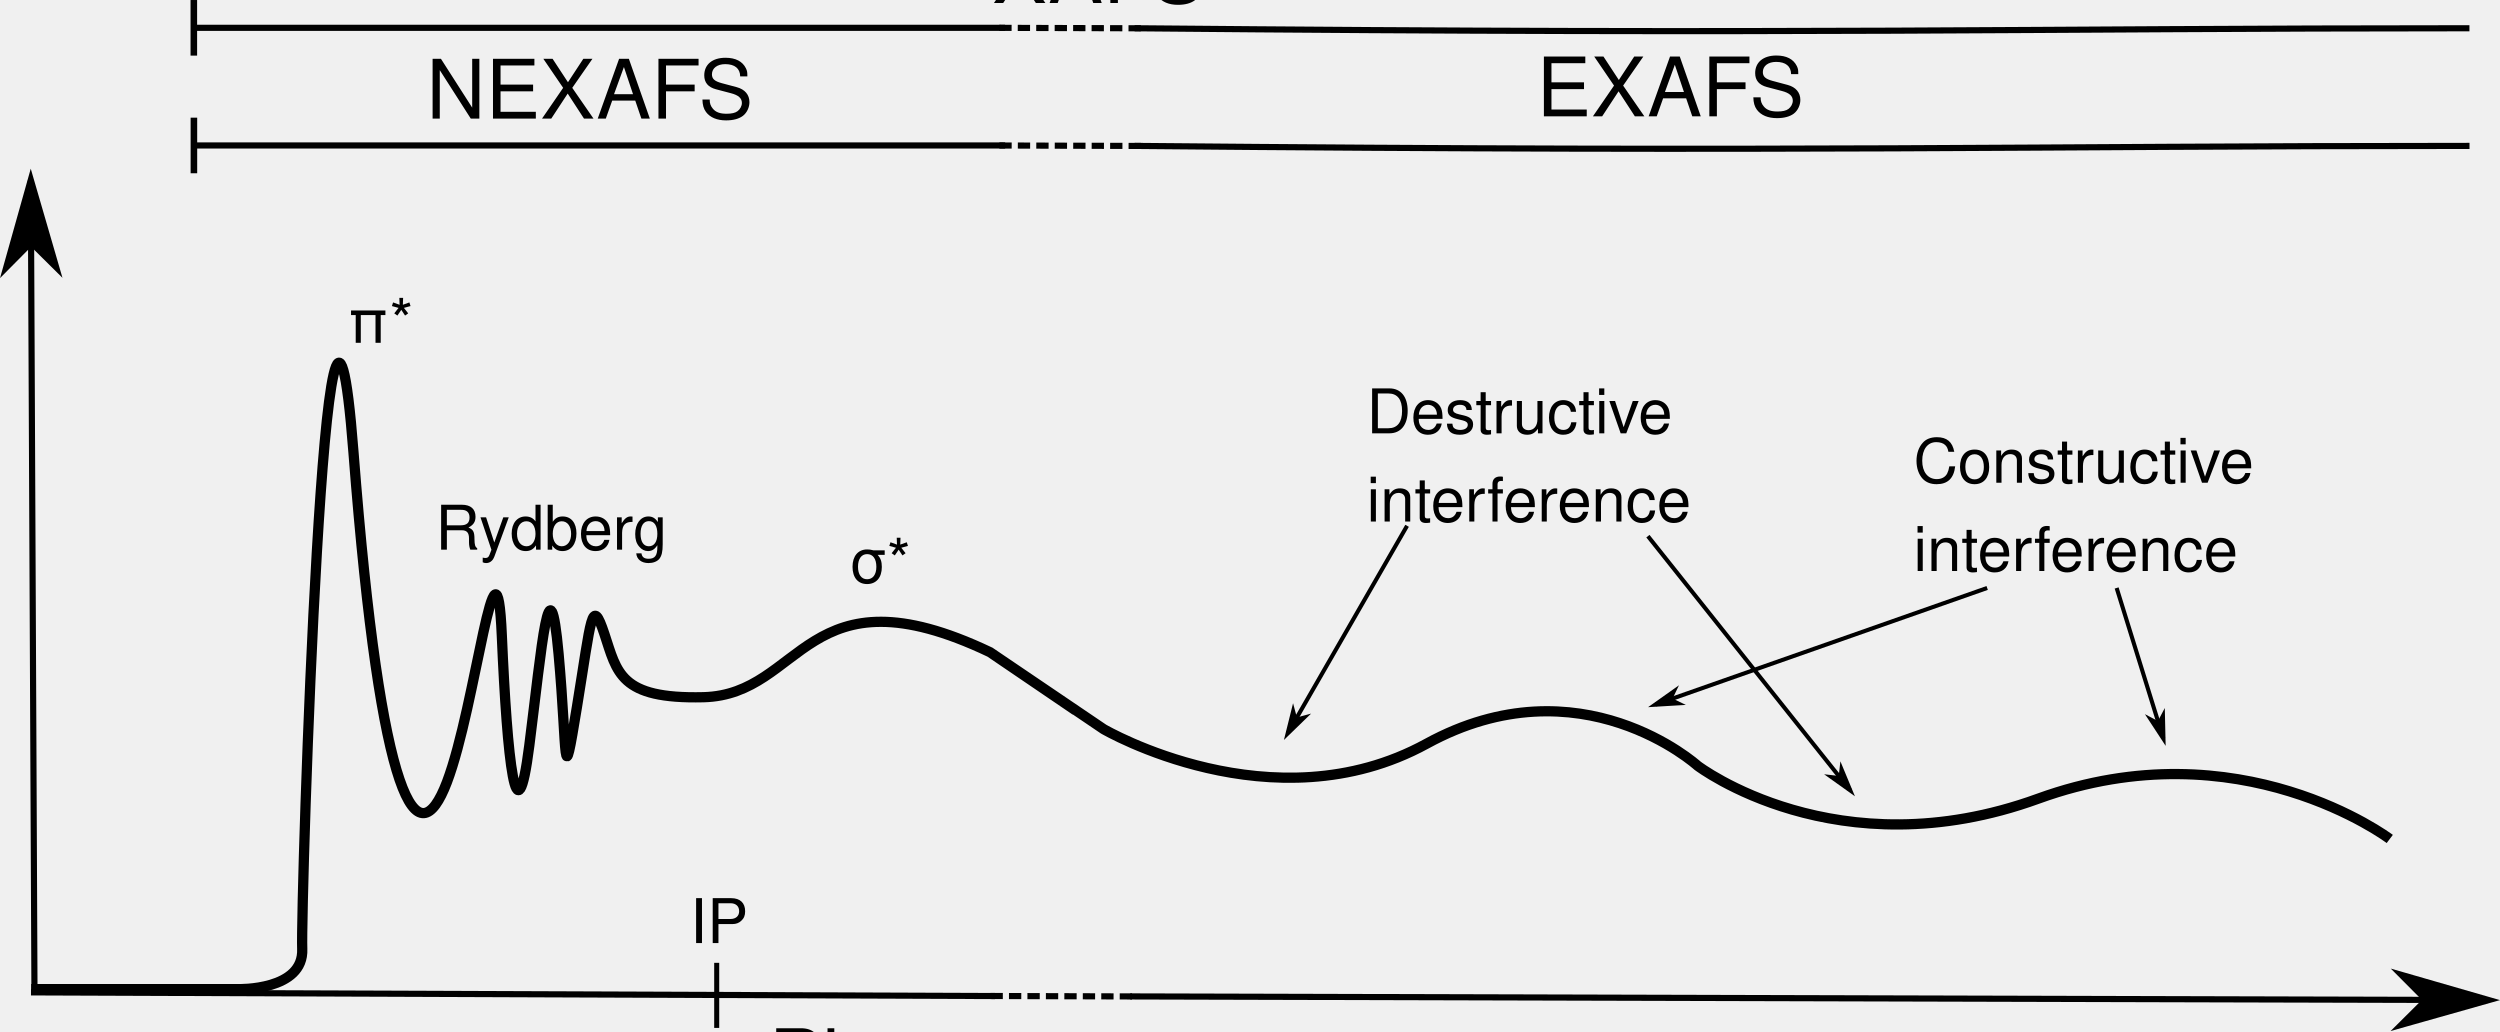
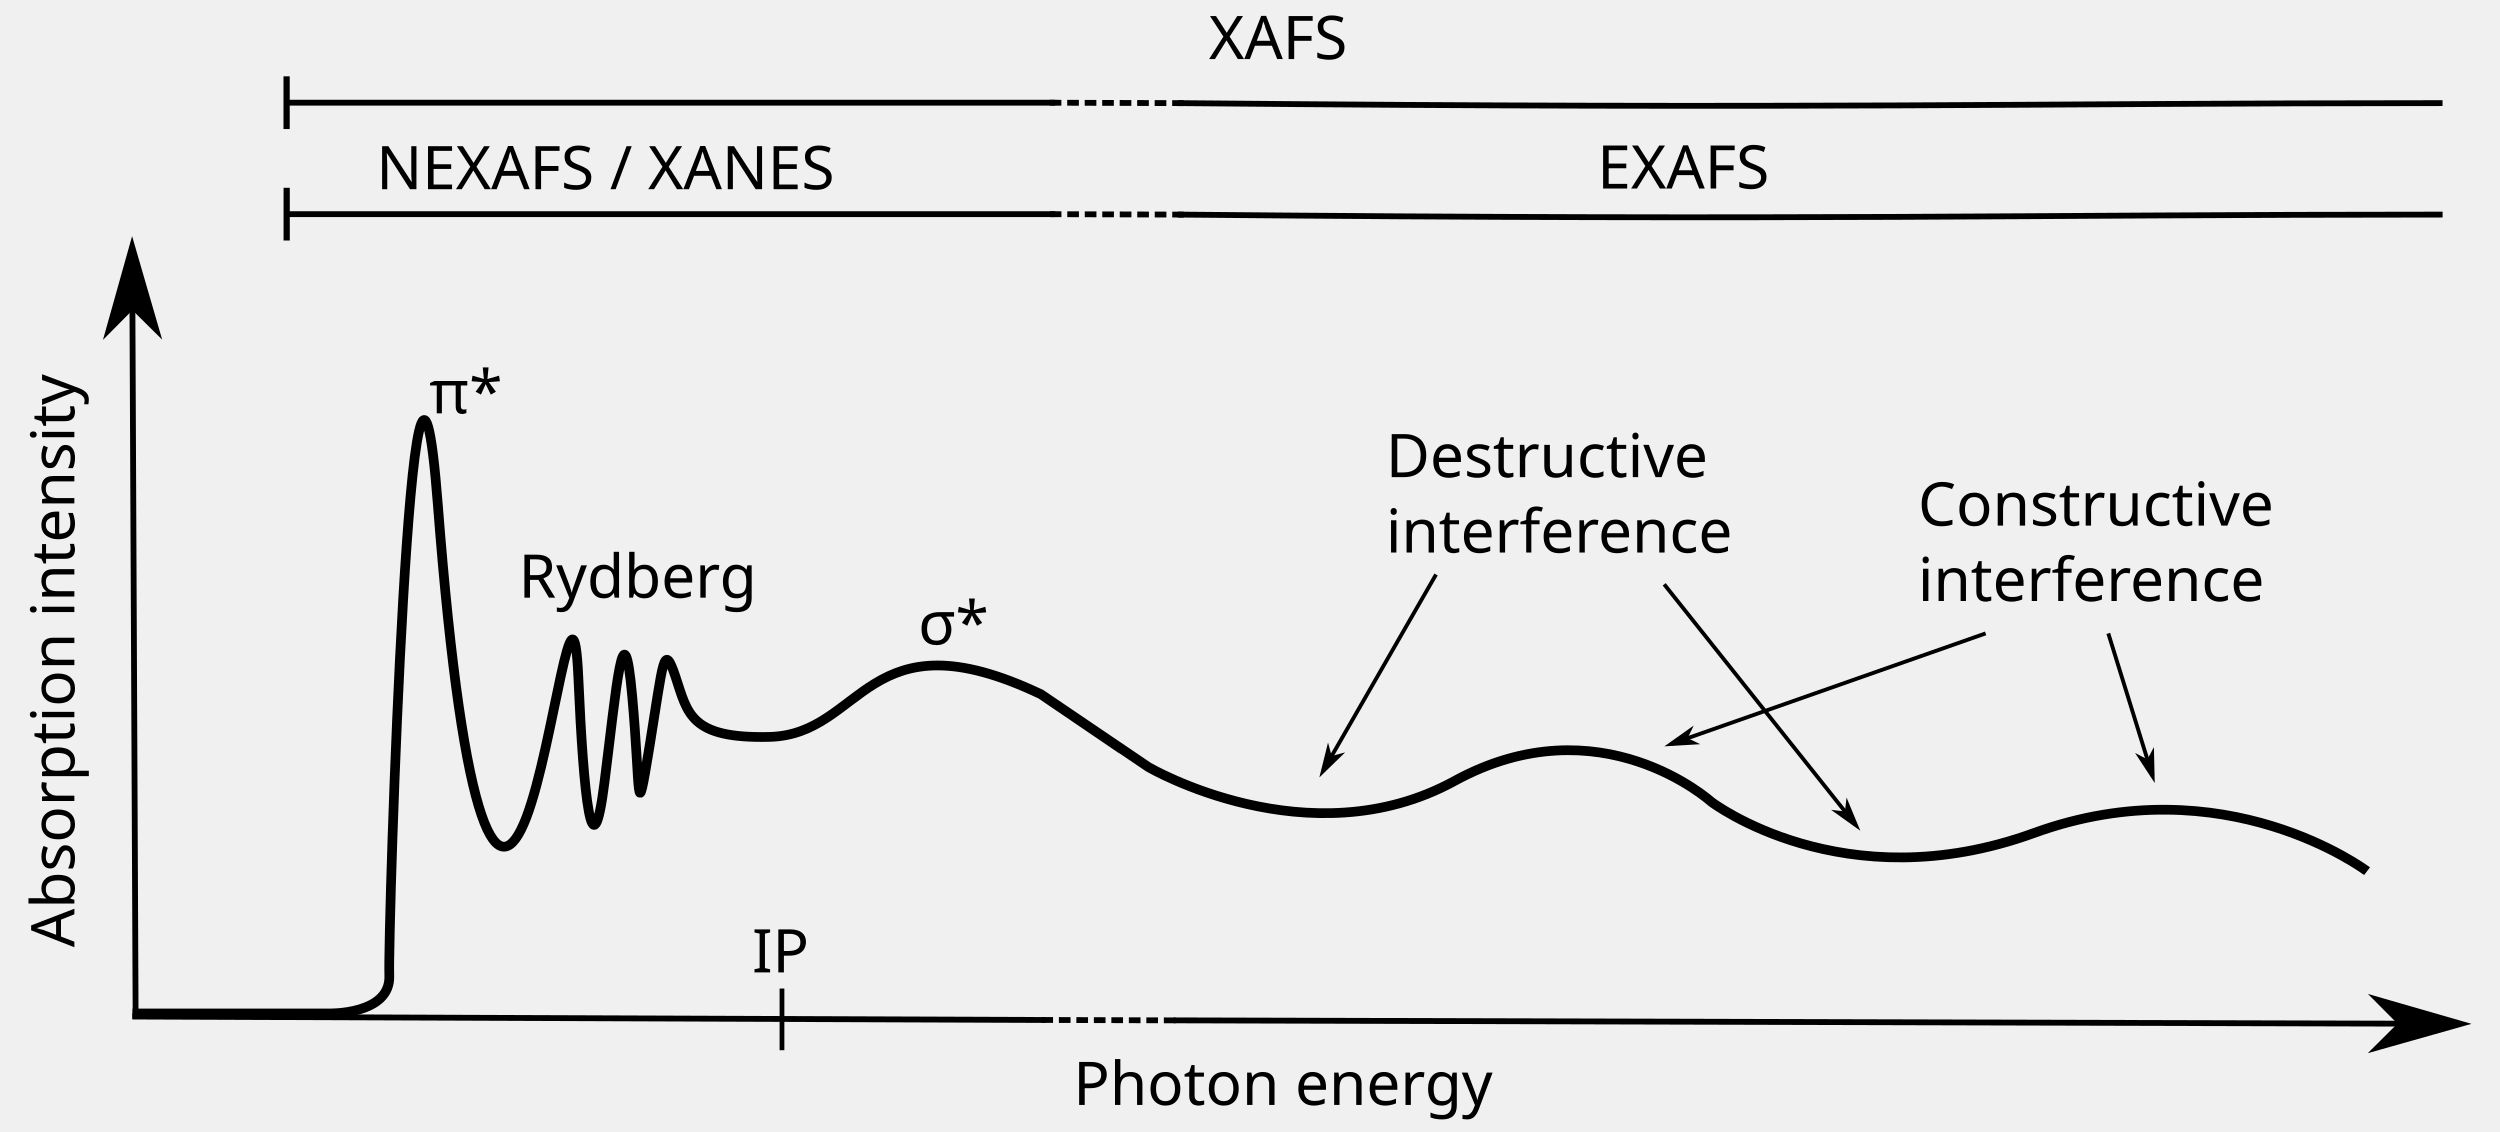
- <svg xmlns="http://www.w3.org/2000/svg" width="300" height="123.727" id="svg2" version="1.1">
-   <defs id="defs4">
-     <marker orient="auto" refY="0" refX="0" id="Arrow1Mend" style="overflow:visible">
-       <path id="path4015" d="M 0,0 5,-5 -12.5,0 5,5 Z" style="fill-rule:evenodd;stroke:#000000;stroke-width:1pt" transform="matrix(-0.4,0,0,-0.4,-4,0)" />
-     </marker>
-     <marker orient="auto" refY="0" refX="0" id="StopM" style="overflow:visible">
-       <path id="path4178" d="M 0,5.65 V -5.65" style="fill:none;stroke:#000000;stroke-width:1pt" transform="scale(0.4)" />
+ <svg xmlns="http://www.w3.org/2000/svg" width="175.342mm" height="79.375mm" viewBox="0 0 175.342 79.375" version="1.1" id="svg5">
+   <defs id="defs2">
+     <marker orient="auto" refY="0" refX="0" id="Arrow1Lend" style="overflow:visible">
+       <path id="path4009" d="M 0,0 5,-5 -12.5,0 5,5 Z" style="fill-rule:evenodd;stroke:#000000;stroke-width:1pt" transform="matrix(-0.8,0,0,-0.8,-10,0)" />
    </marker>
    <marker orient="auto" refY="0" refX="0" id="StopL" style="overflow:visible">
      <path id="path4175" d="M 0,5.65 V -5.65" style="fill:none;stroke:#000000;stroke-width:1pt" transform="scale(0.8)" />
    </marker>
-     <marker orient="auto" refY="0" refX="0" id="DotS" style="overflow:visible">
-       <path id="path4073" d="m -2.5,-1 c 0,2.76 -2.24,5 -5,5 -2.76,0 -5,-2.24 -5,-5 0,-2.76 2.24,-5 5,-5 2.76,0 5,2.24 5,5 z" style="fill-rule:evenodd;stroke:#000000;stroke-width:1pt" transform="matrix(0.2,0,0,0.2,1.48,0.2)" />
+     <marker orient="auto" refY="0" refX="0" id="Arrow1Mend" style="overflow:visible">
+       <path id="path4015" d="M 0,0 5,-5 -12.5,0 5,5 Z" style="fill-rule:evenodd;stroke:#000000;stroke-width:1pt" transform="matrix(-0.4,0,0,-0.4,-4,0)" />
    </marker>
-     <marker style="overflow:visible" id="DistanceStart" refX="0" refY="0" orient="auto">
-       <g id="g2300">
-         <path style="fill:none;stroke:#ffffff;stroke-width:1.15;stroke-linecap:square" d="M 0,0 H 2" id="path2306" />
-         <path style="fill:#000000;fill-rule:evenodd;stroke:none" d="M 0,0 13,4 9,0 13,-4 Z" id="path2302" />
-         <path style="fill:none;stroke:#000000;stroke-width:1;stroke-linecap:square" d="M 0,-4 V 40" id="path2304" />
-       </g>
+     <marker orient="auto" refY="0" refX="0" id="marker976" style="overflow:visible">
+       <path id="path974" d="M 0,0 5,-5 -12.5,0 5,5 Z" style="fill-rule:evenodd;stroke:#000000;stroke-width:1pt" transform="matrix(-0.4,0,0,-0.4,-4,0)" />
    </marker>
-     <marker orient="auto" refY="0" refX="0" id="Arrow1Lend" style="overflow:visible">
-       <path id="path4009" d="M 0,0 5,-5 -12.5,0 5,5 Z" style="fill-rule:evenodd;stroke:#000000;stroke-width:1pt" transform="matrix(-0.8,0,0,-0.8,-10,0)" />
+     <marker orient="auto" refY="0" refX="0" id="marker980" style="overflow:visible">
+       <path id="path978" d="M 0,0 5,-5 -12.5,0 5,5 Z" style="fill-rule:evenodd;stroke:#000000;stroke-width:1pt" transform="matrix(-0.4,0,0,-0.4,-4,0)" />
    </marker>
-     <marker orient="auto" refY="0" refX="0" id="StopL-5" style="overflow:visible">
-       <path id="path4175-4" d="M 0,5.65 V -5.65" style="fill:none;stroke:#000000;stroke-width:1pt" transform="scale(0.8)" />
+     <marker orient="auto" refY="0" refX="0" id="marker984" style="overflow:visible">
+       <path id="path982" d="M 0,0 5,-5 -12.5,0 5,5 Z" style="fill-rule:evenodd;stroke:#000000;stroke-width:1pt" transform="matrix(-0.4,0,0,-0.4,-4,0)" />
    </marker>
-     <marker orient="auto" refY="0" refX="0" id="marker7100" style="overflow:visible">
-       <path id="path7102" d="M 0,5.65 V -5.65" style="fill:none;stroke:#000000;stroke-width:1pt" transform="scale(0.8)" />
+     <marker orient="auto" refY="0" refX="0" id="marker988" style="overflow:visible">
+       <path id="path986" d="M 0,0 5,-5 -12.5,0 5,5 Z" style="fill-rule:evenodd;stroke:#000000;stroke-width:1pt" transform="matrix(-0.8,0,0,-0.8,-10,0)" />
    </marker>
-     <marker orient="auto" refY="0" refX="0" id="StopL-0" style="overflow:visible">
-       <path id="path4175-5" d="M 0,5.65 V -5.65" style="fill:none;stroke:#000000;stroke-width:1pt" transform="scale(0.8)" />
-     </marker>
-     <marker orient="auto" refY="0" refX="0" id="Arrow1Lend-0" style="overflow:visible">
-       <path id="path4009-9" d="M 0,0 5,-5 -12.5,0 5,5 Z" style="fill-rule:evenodd;stroke:#000000;stroke-width:1pt" transform="matrix(-0.8,0,0,-0.8,-10,0)" />
-     </marker>
-     <marker orient="auto" refY="0" refX="0" id="StopL-59" style="overflow:visible">
-       <path id="path4175-2" d="M 0,5.65 V -5.65" style="fill:none;stroke:#000000;stroke-width:1pt" transform="scale(0.8)" />
+     <marker orient="auto" refY="0" refX="0" id="marker992" style="overflow:visible">
+       <path id="path990" d="M 0,5.65 V -5.65" style="fill:none;stroke:#000000;stroke-width:1pt" transform="scale(0.8)" />
    </marker>
  </defs>
-   <g id="layer1" transform="translate(-86.69248,-473.2405)">
-     <path style="fill:none;stroke:#000000;stroke-width:1.231;stroke-linecap:butt;stroke-linejoin:miter;stroke-miterlimit:4;stroke-dasharray:none;stroke-opacity:1" d="m 90.438,591.937 h 24.831 c 0,0 7.911,0.22 7.691,-4.834 -0.22,-5.054 2.857,-102.18 6.153,-59.55 3.296,42.63 7.691,48.783 11.207,39.553 3.516,-9.229 5.933,-32.741 6.592,-17.579 0.659,15.162 1.758,25.27 3.296,13.184 1.538,-12.086 2.417,-23.073 3.516,-10.987 1.099,12.086 0.439,17.14 2.197,6.372 1.758,-10.767 1.758,-13.404 3.296,-8.79 1.538,4.615 1.822,7.842 11.891,7.6 11.979,-0.288 12.192,-15.95 34.386,-5.403 l 10.263,6.981 -10.263,-6.981 13.624,9.229 c 0,0 20.304,11.866 38.762,1.758 18.458,-10.108 32.522,2.637 32.522,2.637 0,0 16.7,12.745 40.872,3.955 24.172,-8.79 42.19,4.834 42.19,4.834" id="path3781" />
-     <path style="fill:none;stroke:#000000;stroke-width:0.738;stroke-linecap:butt;stroke-linejoin:miter;stroke-miterlimit:4;stroke-dasharray:none;stroke-opacity:1;marker-mid:none;marker-end:none" d="m 90.411,592.325 115.682,0.44" id="path3802" />
-     <path style="fill:none;stroke:#000000;stroke-width:0.738;stroke-linecap:butt;stroke-linejoin:miter;stroke-miterlimit:4;stroke-dasharray:none;stroke-opacity:1;marker-end:url(#Arrow1Lend)" d="M 90.828,592.091 90.389,494.914" id="path3802-8" />
-     <path style="fill:none;stroke:#000000;stroke-width:0.738;stroke-linecap:butt;stroke-linejoin:miter;stroke-miterlimit:4;stroke-dasharray:none;stroke-opacity:1;marker-start:url(#StopL);marker-end:none" d="M 109.961,490.696 H 207.312" id="path5356" />
-     <path style="fill:none;stroke:#000000;stroke-width:0.738;stroke-linecap:butt;stroke-linejoin:miter;stroke-miterlimit:4;stroke-dasharray:none;stroke-opacity:1;marker-start:none;marker-end:none" d="m 222.857,490.749 c 82.191,0.775 106.975,0.005 160.177,0" id="path5356-5" />
-     <text xml:space="preserve" style="font-style:normal;font-weight:normal;font-size:29.533px;line-height:0%;font-family:Helvetica;-inkscape-font-specification:Helvetica;letter-spacing:0px;word-spacing:0px;fill:#000000;fill-opacity:1;stroke:none;stroke-width:2.461" x="137.854" y="487.469" id="text7341">
-       <tspan x="137.854" y="487.469" style="font-size:9.844px;line-height:1.25;stroke-width:2.461" id="tspan7345">NEXAFS</tspan>
+   <g id="layer1" transform="translate(-28.96479,-76.65989)">
+     <path style="fill:none;stroke:#000000;stroke-width:0.681;stroke-linecap:butt;stroke-linejoin:miter;stroke-miterlimit:4;stroke-dasharray:none;stroke-opacity:1" d="m 38.26,147.741 h 13.75 c 0,0 4.38,0.122 4.259,-2.677 -0.122,-2.799 1.582,-56.581 3.407,-32.975 1.825,23.606 4.259,27.013 6.206,21.902 1.947,-5.111 3.285,-18.13 3.65,-9.734 0.365,8.396 0.973,13.993 1.825,7.301 0.852,-6.692 1.338,-12.776 1.947,-6.084 0.608,6.692 0.243,9.491 1.217,3.529 0.973,-5.962 0.973,-7.422 1.825,-4.867 0.852,2.555 1.009,4.342 6.585,4.208 6.633,-0.159 6.751,-8.832 19.041,-2.992 l 5.683,3.865 -5.683,-3.865 7.544,5.111 c 0,0 11.243,6.571 21.464,0.973 10.221,-5.597 18.008,1.46 18.008,1.46 0,0 9.248,7.057 22.632,2.19 13.385,-4.867 23.362,2.677 23.362,2.677" id="path3781" />
+     <path style="fill:none;stroke:#000000;stroke-width:0.409;stroke-linecap:butt;stroke-linejoin:miter;stroke-miterlimit:4;stroke-dasharray:none;stroke-opacity:1;marker-mid:none;marker-end:none" d="m 38.245,147.956 64.058,0.243" id="path3802" />
+     <path style="fill:none;stroke:#000000;stroke-width:0.409;stroke-linecap:butt;stroke-linejoin:miter;stroke-miterlimit:4;stroke-dasharray:none;stroke-opacity:1;marker-end:url(#Arrow1Lend)" d="M 38.476,147.826 38.233,94.016" id="path3802-8" />
+     <path style="fill:none;stroke:#000000;stroke-width:0.409;stroke-linecap:butt;stroke-linejoin:miter;stroke-miterlimit:4;stroke-dasharray:none;stroke-opacity:1;marker-start:url(#StopL);marker-end:none" d="M 49.071,91.68 H 102.978" id="path5356" />
+     <path style="fill:none;stroke:#000000;stroke-width:0.409;stroke-linecap:butt;stroke-linejoin:miter;stroke-miterlimit:4;stroke-dasharray:none;stroke-opacity:1;marker-start:none;marker-end:none" d="m 111.585,91.71 c 45.512,0.429 59.236,0.002 88.696,0" id="path5356-5" />
+     <path style="fill:none;stroke:#000000;stroke-width:0.273;stroke-linecap:butt;stroke-linejoin:miter;stroke-miterlimit:4;stroke-dasharray:none;stroke-opacity:1;marker-mid:none;marker-end:url(#Arrow1Mend)" d="m 129.684,116.954 -7.916,13.766" id="path7457" />
+     <path style="fill:none;stroke:#000000;stroke-width:0.273;stroke-linecap:butt;stroke-linejoin:miter;stroke-miterlimit:4;stroke-dasharray:none;stroke-opacity:1;marker-end:url(#Arrow1Mend)" d="m 145.687,117.642 13.422,16.864" id="path7459" />
+     <path style="fill:none;stroke:#000000;stroke-width:0.273;stroke-linecap:butt;stroke-linejoin:miter;stroke-miterlimit:4;stroke-dasharray:none;stroke-opacity:1;marker-mid:none;marker-end:url(#Arrow1Mend)" d="m 176.834,121.084 3.097,9.981" id="path7463" />
+     <path style="fill:none;stroke:#000000;stroke-width:0.273;stroke-linecap:butt;stroke-linejoin:miter;stroke-miterlimit:4;stroke-dasharray:none;stroke-opacity:1;marker-end:url(#Arrow1Mend)" d="m 168.23,121.084 -22.026,7.744" id="path7465" />
+     <path style="fill:none;stroke:#000000;stroke-width:0.409;stroke-linecap:butt;stroke-linejoin:miter;stroke-miterlimit:4;stroke-dasharray:none;stroke-opacity:1;marker-mid:none;marker-end:url(#Arrow1Lend)" d="m 111.289,148.224 90.224,0.243" id="path3802-81" />
+     <path style="fill:none;stroke:#000000;stroke-width:0.409;stroke-linecap:butt;stroke-linejoin:miter;stroke-miterlimit:4;stroke-dasharray:0.818, 0.409;stroke-dashoffset:0;stroke-opacity:1" d="m 102.004,148.196 9.45,0.03" id="path4121" />
+     <path style="fill:none;stroke:#000000;stroke-width:0.334;stroke-linecap:butt;stroke-linejoin:miter;stroke-miterlimit:4;stroke-dasharray:none;stroke-opacity:1" d="m 83.81,145.993 v 4.325" id="path4752" />
+     <path style="fill:none;stroke:#000000;stroke-width:0.409;stroke-linecap:butt;stroke-linejoin:miter;stroke-miterlimit:4;stroke-dasharray:0.818, 0.409;stroke-dashoffset:0;stroke-opacity:1" d="m 102.593,91.682 9.45,0.03" id="path4121-3" />
+     <path style="fill:none;stroke:#000000;stroke-width:0.409;stroke-linecap:butt;stroke-linejoin:miter;stroke-miterlimit:4;stroke-dasharray:none;stroke-opacity:1;marker-start:url(#StopL);marker-end:none" d="M 49.066,83.862 H 102.972" id="path5356-50" />
+     <path style="fill:none;stroke:#000000;stroke-width:0.409;stroke-linecap:butt;stroke-linejoin:miter;stroke-miterlimit:4;stroke-dasharray:none;stroke-opacity:1;marker-start:none;marker-end:none" d="m 111.58,83.892 c 45.512,0.429 59.236,0.002 88.696,0" id="path5356-5-4" />
+     <path style="fill:none;stroke:#000000;stroke-width:0.409;stroke-linecap:butt;stroke-linejoin:miter;stroke-miterlimit:4;stroke-dasharray:0.818, 0.409;stroke-dashoffset:0;stroke-opacity:1" d="m 102.588,83.864 9.45,0.03" id="path4121-3-7" />
+     <text xml:space="preserve" style="font-size:4.233px;line-height:1.25;font-family:sans-serif;word-spacing:0px;stroke-width:0.265" x="126.168" y="110.124" id="text2401">
+       <tspan id="tspan2399" style="font-size:4.233px;stroke-width:0.265" x="126.168" y="110.124">Destructive</tspan>
+       <tspan style="font-size:4.233px;stroke-width:0.265" x="126.168" y="115.416" id="tspan2403">interference</tspan>
    </text>
-     <text xml:space="preserve" style="font-style:normal;font-weight:normal;font-size:29.533px;line-height:0%;font-family:Helvetica;-inkscape-font-specification:Helvetica;letter-spacing:0px;word-spacing:0px;fill:#000000;fill-opacity:1;stroke:none;stroke-width:2.461" x="271.069" y="487.199" id="text7349">
-       <tspan id="tspan7351" x="271.069" y="487.199" style="font-size:9.844px;line-height:1.25;stroke-width:2.461">EXAFS</tspan>
+     <text xml:space="preserve" style="font-size:4.233px;line-height:1.25;font-family:sans-serif;word-spacing:0px;stroke-width:0.265" x="163.481" y="113.52" id="text2401-3">
+       <tspan id="tspan2399-6" style="font-size:4.233px;stroke-width:0.265" x="163.481" y="113.52">Constructive</tspan>
+       <tspan style="font-size:4.233px;stroke-width:0.265" x="163.481" y="118.812" id="tspan2403-7">interference</tspan>
    </text>
-     <text xml:space="preserve" style="font-style:normal;font-weight:normal;font-size:29.533px;line-height:0%;font-family:Helvetica;-inkscape-font-specification:Helvetica;letter-spacing:0px;word-spacing:0px;fill:#000000;fill-opacity:1;stroke:none;stroke-width:2.461" x="205.748" y="473.601" id="text7353">
-       <tspan id="tspan7355" x="205.748" y="473.601" style="font-size:9.844px;line-height:1.25;stroke-width:2.461">XAFS</tspan>
+     <text xml:space="preserve" style="font-size:4.233px;line-height:1.25;font-family:sans-serif;word-spacing:0px;stroke-width:0.265" x="65.338" y="118.58" id="text2401-3-5">
+       <tspan style="font-size:4.233px;stroke-width:0.265" x="65.338" y="118.58" id="tspan2403-7-5">Rydberg</tspan>
    </text>
-     <text xml:space="preserve" style="font-style:normal;font-weight:normal;font-size:29.533px;line-height:0%;font-family:Helvetica;-inkscape-font-specification:Helvetica;letter-spacing:0px;word-spacing:0px;fill:#000000;fill-opacity:1;stroke:none;stroke-width:2.461" x="178.949" y="603.802" id="text7357">
-       <tspan id="tspan7359" x="178.949" y="603.802" style="font-size:9.844px;line-height:1.25;stroke-width:2.461">Photon energy</tspan>
+     <text xml:space="preserve" style="font-size:4.233px;line-height:1.25;font-family:sans-serif;word-spacing:0px;stroke-width:0.265" x="81.709" y="144.863" id="text2401-3-5-6">
+       <tspan style="font-size:4.233px;stroke-width:0.265" x="81.709" y="144.863" id="tspan2403-7-5-2">IP</tspan>
    </text>
-     <text xml:space="preserve" style="font-style:normal;font-weight:normal;font-size:29.533px;line-height:0%;font-family:Helvetica;-inkscape-font-specification:Helvetica;letter-spacing:0px;word-spacing:0px;fill:#000000;fill-opacity:1;stroke:none;stroke-width:2.461" x="-587.552" y="81.855" id="text7361" transform="rotate(-90)">
-       <tspan id="tspan7363" x="-587.552" y="81.855" style="font-size:9.844px;line-height:1.25;stroke-width:2.461">Absorption intensity</tspan>
+     <text xml:space="preserve" style="font-size:4.233px;line-height:1.25;font-family:sans-serif;word-spacing:0px;stroke-width:0.265" x="104.248" y="154.154" id="text2401-3-5-6-9">
+       <tspan style="font-size:4.233px;stroke-width:0.265" x="104.248" y="154.154" id="tspan2403-7-5-2-1">Photon energy</tspan>
    </text>
-     <text xml:space="preserve" style="font-style:normal;font-weight:normal;font-size:29.533px;line-height:0%;font-family:Helvetica;-inkscape-font-specification:Helvetica;letter-spacing:0px;word-spacing:0px;fill:#000000;fill-opacity:1;stroke:none;stroke-width:2.461" x="128.331" y="514.374" id="text7371">
-       <tspan id="tspan7373" x="128.331" y="514.374" style="font-size:7.383px;line-height:1.25;stroke-width:2.461">π*</tspan>
+     <text xml:space="preserve" style="font-size:4.233px;line-height:1.25;font-family:sans-serif;word-spacing:0px;stroke-width:0.265" x="-143.099" y="34.181" id="text2401-3-5-6-9-2" transform="rotate(-90)">
+       <tspan style="font-size:4.233px;stroke-width:0.265" x="-143.099" y="34.181" id="tspan2403-7-5-2-1-7">Absorption intensity</tspan>
    </text>
-     <text xml:space="preserve" style="font-style:normal;font-weight:normal;font-size:29.533px;line-height:0%;font-family:Helvetica;-inkscape-font-specification:Helvetica;letter-spacing:0px;word-spacing:0px;fill:#000000;fill-opacity:1;stroke:none;stroke-width:2.461" x="188.558" y="543.154" id="text7375">
-       <tspan id="tspan7377" x="188.558" y="543.154" style="font-size:7.383px;line-height:1.25;stroke-width:2.461">σ*</tspan>
+     <text xml:space="preserve" style="font-size:4.233px;line-height:1.25;font-family:sans-serif;word-spacing:0px;stroke-width:0.265" x="113.755" y="80.802" id="text2401-3-5-6-9-0">
+       <tspan style="font-size:4.233px;stroke-width:0.265" x="113.755" y="80.802" id="tspan2403-7-5-2-1-9">XAFS</tspan>
    </text>
-     <text xml:space="preserve" style="font-style:normal;font-weight:normal;font-size:29.533px;line-height:0%;font-family:Helvetica;-inkscape-font-specification:Helvetica;letter-spacing:0px;word-spacing:0px;fill:#000000;fill-opacity:1;stroke:none;stroke-width:2.461" x="138.941" y="539.199" id="text7379">
-       <tspan id="tspan7381" x="138.941" y="539.199" style="font-size:7.383px;line-height:1.25;stroke-width:2.461">Rydberg</tspan>
+     <text xml:space="preserve" style="font-size:4.233px;line-height:1.25;font-family:sans-serif;word-spacing:0px;stroke-width:0.265" x="140.996" y="89.88" id="text2401-3-5-6-9-0-3">
+       <tspan style="font-size:4.233px;stroke-width:0.265" x="140.996" y="89.88" id="tspan2403-7-5-2-1-9-6">EXAFS</tspan>
    </text>
-     <text xml:space="preserve" style="font-style:normal;font-weight:normal;font-size:29.533px;line-height:0%;font-family:Helvetica;-inkscape-font-specification:Helvetica;letter-spacing:0px;word-spacing:0px;fill:#000000;fill-opacity:1;stroke:none;stroke-width:2.461" x="250.69" y="525.237" id="text7383">
-       <tspan id="tspan7385" x="250.69" y="525.237" style="font-size:7.383px;line-height:1.25;stroke-width:2.461">Destructive</tspan>
-       <tspan x="250.69" y="535.827" id="tspan7387" style="font-size:7.383px;line-height:1.25;stroke-width:2.461">interference</tspan>
+     <text xml:space="preserve" style="font-size:4.233px;line-height:1.25;font-family:sans-serif;word-spacing:0px;stroke-width:0.265" x="55.359" y="89.927" id="text2401-3-5-6-9-0-3-0">
+       <tspan style="font-size:4.233px;stroke-width:0.265" x="55.359" y="89.927" id="tspan2403-7-5-2-1-9-6-6">NEXAFS / XANES</tspan>
    </text>
-     <text xml:space="preserve" style="font-style:normal;font-weight:normal;font-size:29.533px;line-height:0%;font-family:Helvetica;-inkscape-font-specification:Helvetica;letter-spacing:0px;word-spacing:0px;fill:#000000;fill-opacity:1;stroke:none;stroke-width:2.461" x="316.314" y="531.169" id="text7383-7">
-       <tspan id="tspan7385-3" x="316.314" y="531.169" style="font-size:7.383px;line-height:1.25;stroke-width:2.461">Constructive</tspan>
-       <tspan x="316.314" y="541.759" id="tspan7387-0" style="font-size:7.383px;line-height:1.25;stroke-width:2.461">interference</tspan>
+     <text xml:space="preserve" style="font-size:4.233px;line-height:1.25;font-family:sans-serif;word-spacing:0px;stroke-width:0.265" x="93.362" y="121.856" id="text2401-3-5-2">
+       <tspan id="tspan20854" x="93.362" y="121.856">σ*</tspan>
    </text>
-     <path style="fill:none;stroke:#000000;stroke-width:0.492;stroke-linecap:butt;stroke-linejoin:miter;stroke-miterlimit:4;stroke-dasharray:none;stroke-opacity:1;marker-mid:none;marker-end:url(#Arrow1Mend)" d="m 255.541,536.338 -14.295,24.861" id="path7457" />
-     <path style="fill:none;stroke:#000000;stroke-width:0.492;stroke-linecap:butt;stroke-linejoin:miter;stroke-miterlimit:4;stroke-dasharray:none;stroke-opacity:1;marker-end:url(#Arrow1Mend)" d="m 284.442,537.581 24.239,30.455" id="path7459" />
-     <path style="fill:none;stroke:#000000;stroke-width:0.492;stroke-linecap:butt;stroke-linejoin:miter;stroke-miterlimit:4;stroke-dasharray:none;stroke-opacity:1;marker-mid:none;marker-end:url(#Arrow1Mend)" d="m 340.689,543.796 5.594,18.024" id="path7463" />
-     <path style="fill:none;stroke:#000000;stroke-width:0.492;stroke-linecap:butt;stroke-linejoin:miter;stroke-miterlimit:4;stroke-dasharray:none;stroke-opacity:1;marker-end:url(#Arrow1Mend)" d="m 325.151,543.796 -39.777,13.984" id="path7465" />
-     <path style="fill:none;stroke:#000000;stroke-width:0.738;stroke-linecap:butt;stroke-linejoin:miter;stroke-miterlimit:4;stroke-dasharray:none;stroke-opacity:1;marker-mid:none;marker-end:url(#Arrow1Lend)" d="m 222.322,592.81 162.937,0.44" id="path3802-81" />
-     <path style="fill:none;stroke:#000000;stroke-width:0.738;stroke-linecap:butt;stroke-linejoin:miter;stroke-miterlimit:4;stroke-dasharray:1.477, 0.738;stroke-dashoffset:0;stroke-opacity:1" d="m 205.554,592.759 17.066,0.055" id="path4121" />
-     <path style="fill:none;stroke:#000000;stroke-width:0.603;stroke-linecap:butt;stroke-linejoin:miter;stroke-miterlimit:4;stroke-dasharray:none;stroke-opacity:1" d="m 172.697,588.78 v 7.81" id="path4752" />
-     <text xml:space="preserve" style="font-style:normal;font-weight:normal;font-size:29.533px;line-height:0%;font-family:Helvetica;-inkscape-font-specification:Helvetica;letter-spacing:0px;word-spacing:0px;fill:#000000;fill-opacity:1;stroke:none;stroke-width:2.461" x="169.493" y="586.411" id="text7379-2">
-       <tspan id="tspan7381-8" x="169.493" y="586.411" style="font-size:7.383px;line-height:1.25;stroke-width:2.461">IP</tspan>
+     <text xml:space="preserve" style="font-size:4.233px;line-height:1.25;font-family:sans-serif;word-spacing:0px;stroke-width:0.265" x="59.081" y="105.646" id="text2401-3-5-2-4">
+       <tspan id="tspan20854-8" x="59.081" y="105.646">π*</tspan>
    </text>
-     <path style="fill:none;stroke:#000000;stroke-width:0.738;stroke-linecap:butt;stroke-linejoin:miter;stroke-miterlimit:4;stroke-dasharray:1.477, 0.738;stroke-dashoffset:0;stroke-opacity:1" d="m 206.617,490.7 17.066,0.055" id="path4121-3" />
-     <path style="fill:none;stroke:#000000;stroke-width:0.738;stroke-linecap:butt;stroke-linejoin:miter;stroke-miterlimit:4;stroke-dasharray:none;stroke-opacity:1;marker-start:url(#StopL);marker-end:none" d="M 109.952,476.578 H 207.303" id="path5356-50" />
-     <path style="fill:none;stroke:#000000;stroke-width:0.738;stroke-linecap:butt;stroke-linejoin:miter;stroke-miterlimit:4;stroke-dasharray:none;stroke-opacity:1;marker-start:none;marker-end:none" d="m 222.847,476.631 c 82.191,0.775 106.975,0.005 160.177,0" id="path5356-5-4" />
-     <path style="fill:none;stroke:#000000;stroke-width:0.738;stroke-linecap:butt;stroke-linejoin:miter;stroke-miterlimit:4;stroke-dasharray:1.477, 0.738;stroke-dashoffset:0;stroke-opacity:1" d="m 206.608,476.581 17.066,0.055" id="path4121-3-7" />
  </g>
</svg>
